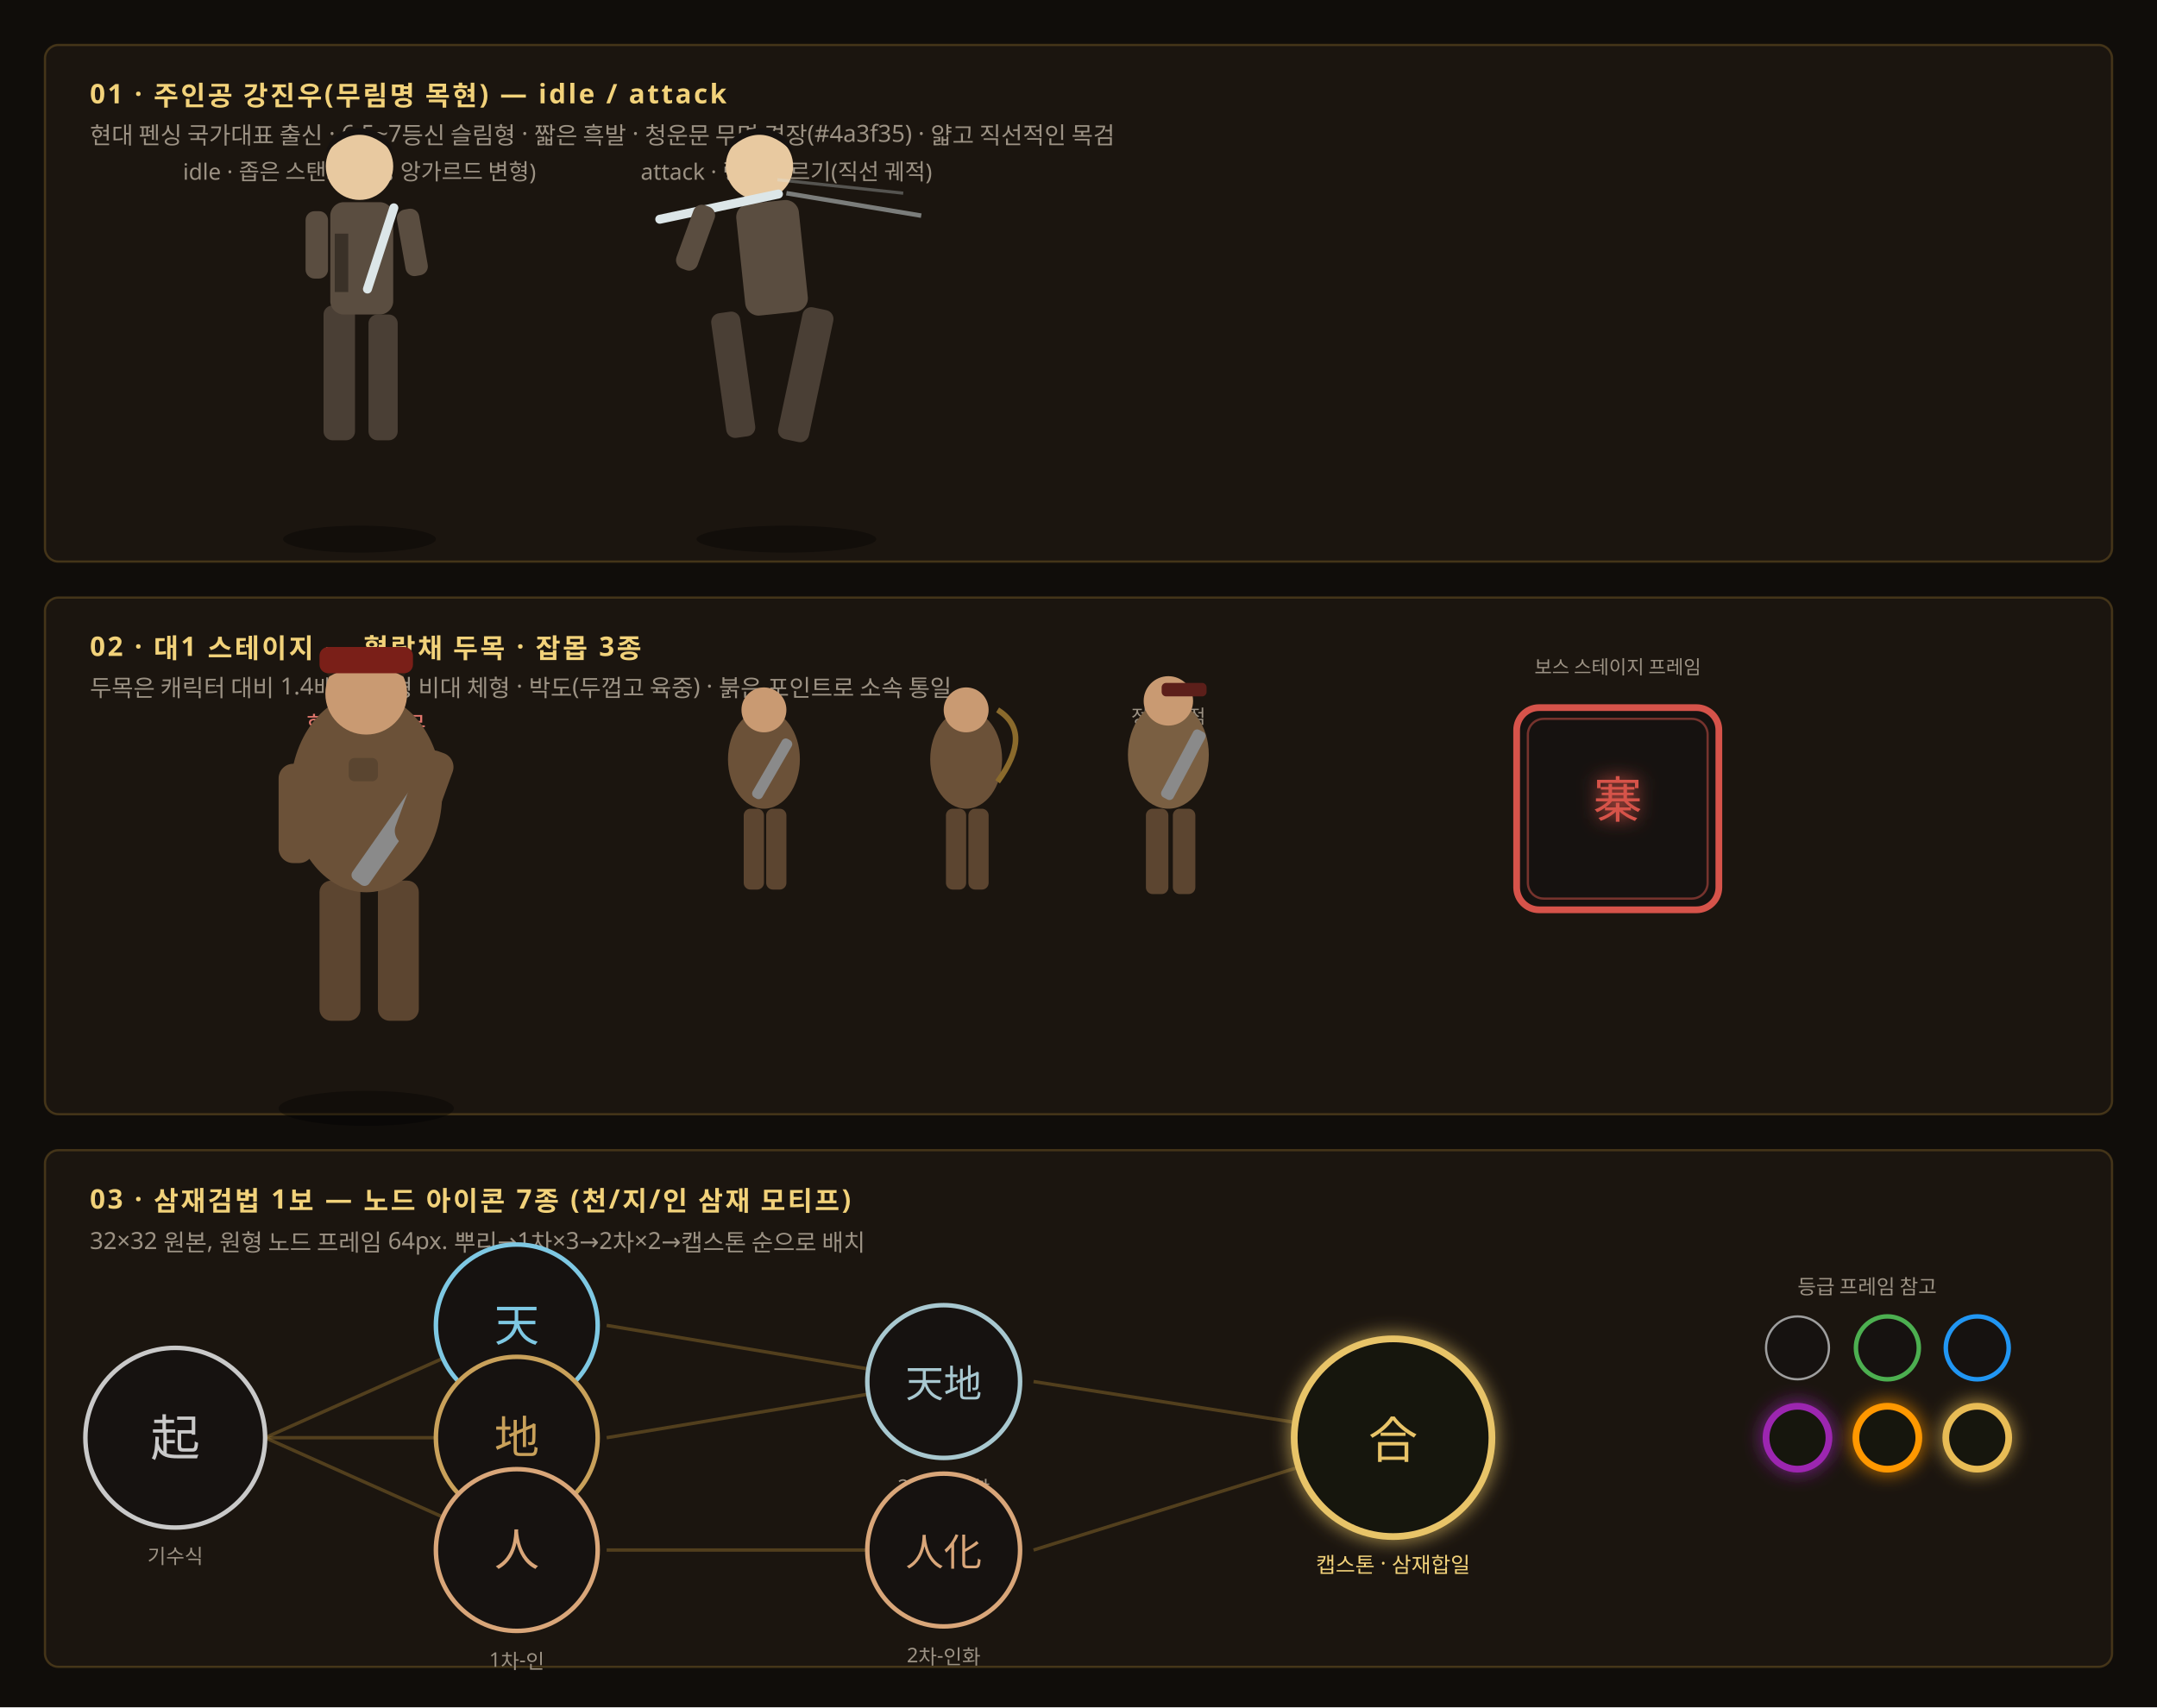
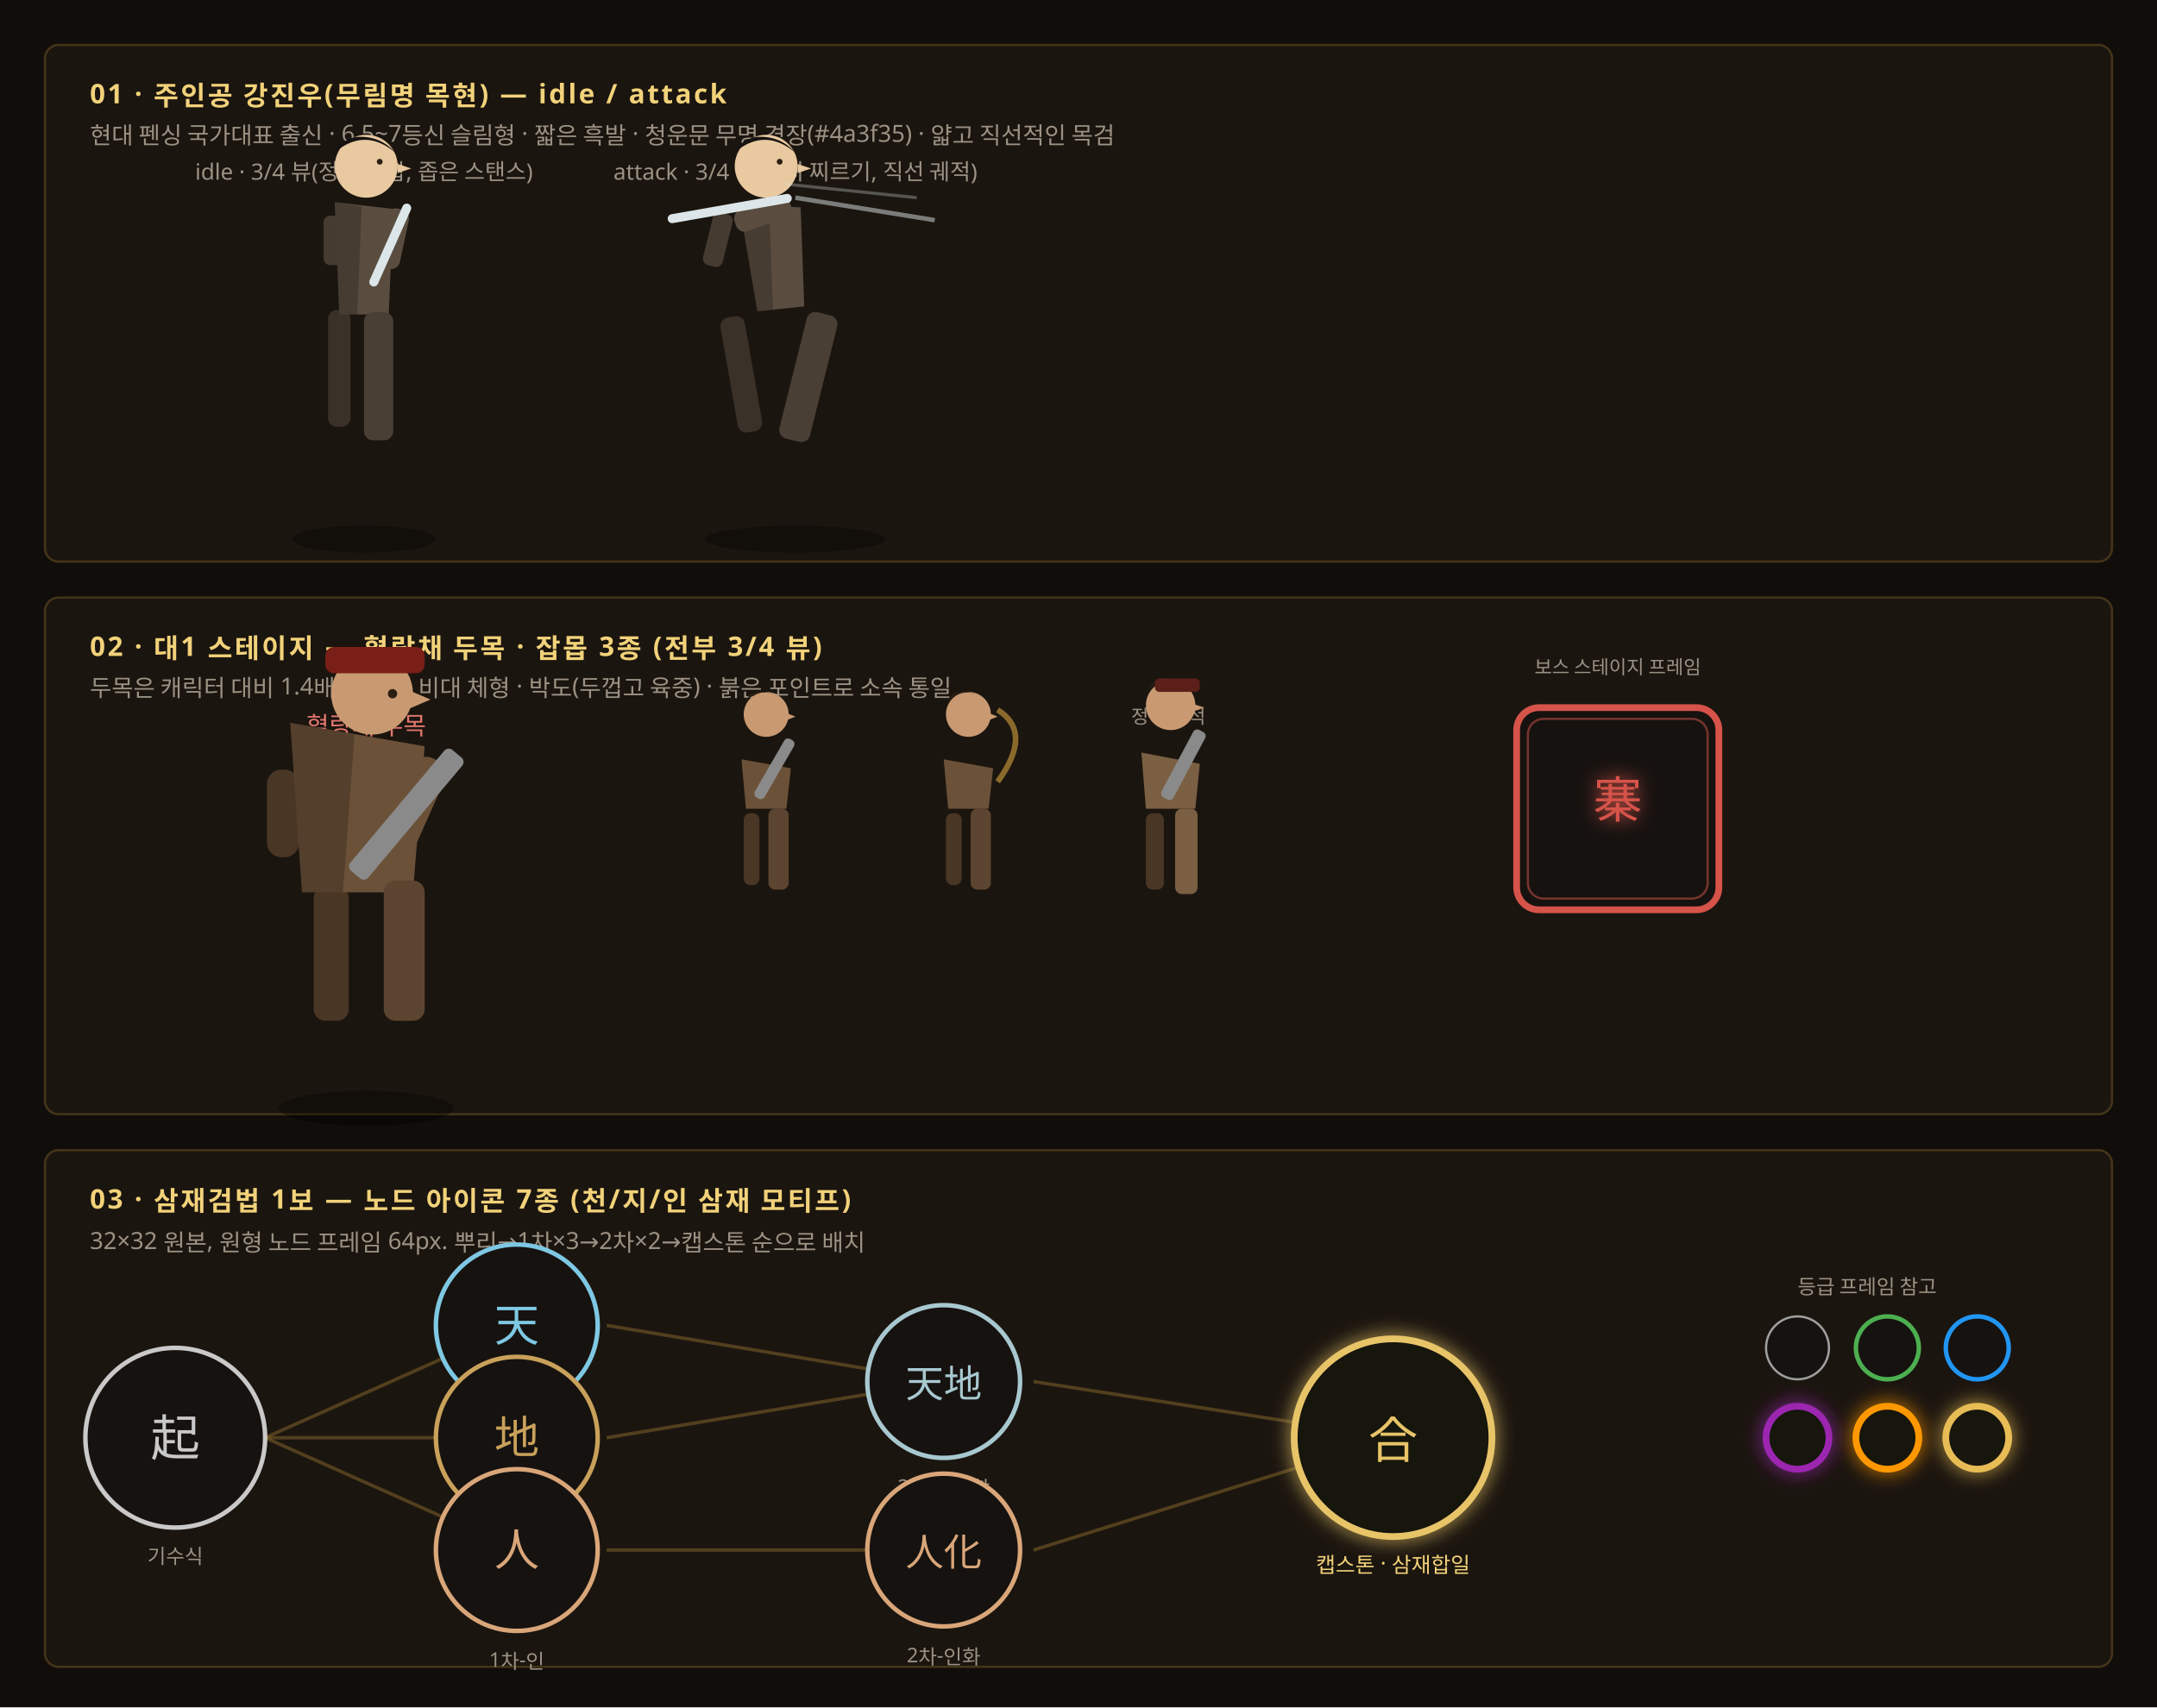
<svg xmlns="http://www.w3.org/2000/svg" viewBox="0 0 960 760" font-family="'Noto Sans KR','Apple SD Gothic Neo',sans-serif">
  <defs>
    <filter id="glow" x="-150%" y="-150%" width="400%" height="400%">
      <feGaussianBlur stdDeviation="4" result="blur" />
      <feMerge>
        <feMergeNode in="blur" />
        <feMergeNode in="SourceGraphic" />
      </feMerge>
    </filter>
  </defs>
  <rect x="0" y="0" width="960" height="760" fill="#100d0a" />
  <rect x="20" y="20" width="920" height="230" rx="6" fill="#1b150f" stroke="#8a6a2c" stroke-opacity="0.4" />
  <text x="40" y="46" fill="#f2d27a" font-size="12" font-weight="700" letter-spacing="1">01 · 주인공 강진우(무림명 목현) — idle / attack</text>
  <text x="40" y="64" fill="#9c9284" font-size="10.5">현대 펜싱 국가대표 출신 · 6.5~7등신 슬림형 · 짧은 흑발 · 청운문 무명 경장(#4a3f35) · 얇고 직선적인 목검</text>
  <g transform="translate(160,90)">
-     <text x="0" y="-10" fill="#9c9284" font-size="10" text-anchor="middle">idle · 좁은 스탠스(펜싱 앙가르드 변형)</text>
-     <ellipse cx="0" cy="150" rx="34" ry="6" fill="#000" opacity="0.35" />
-     <rect x="-16" y="46" width="14" height="60" rx="4" fill="#4a3f35" />
-     <rect x="4" y="50" width="13" height="56" rx="4" fill="#4a3f35" />
-     <rect x="-13" y="0" width="28" height="50" rx="6" fill="#5a4d40" />
-     <rect x="-11" y="14" width="6" height="26" fill="#3a3128" />
-     <circle cx="0" cy="-16" r="15" fill="#e8c9a0" />
-     <path d="M-15,-22 q15,-16 30,0 q-2,-10 -15,-11 q-13,1 -15,11 z" fill="#161210" />
-     <rect x="14" y="0" width="4" height="42" rx="2" fill="#dce6e8" transform="rotate(18 14 0)" />
-     <rect x="-24" y="4" width="10" height="30" rx="4" fill="#5a4d40" />
-     <rect x="16" y="4" width="10" height="30" rx="4" fill="#5a4d40" transform="rotate(-10 16 4)" />
+     <text x="2" y="-10" fill="#9c9284" font-size="10" text-anchor="middle">idle · 3/4 뷰(정측 혼합, 좁은 스탠스)</text>
+     <ellipse cx="2" cy="150" rx="32" ry="6" fill="#000" opacity="0.35" />
+     <rect x="-14" y="48" width="10" height="52" rx="4" fill="#3a3128" />
+     <rect x="-16" y="6" width="9" height="22" rx="3" fill="#453b31" />
+     <polygon points="-11,0 15,3 13,50 -9,50" fill="#5a4d40" />
+     <polygon points="-11,0 1,2 -1,50 -9,50" fill="#000" opacity="0.22" />
+     <g>
+       <circle cx="3" cy="-16" r="14" fill="#e8c9a0" />
+       <path d="M-10,-23 Q3,-33 16,-22 Q9,-30 -2,-29 Q-9,-27 -10,-23 Z" fill="#161210" />
+       <polygon points="17,-17 23,-15 17,-13" fill="#e8c9a0" />
+       <circle cx="9" cy="-18" r="1.3" fill="#2b1f14" />
+     </g>
+     <rect x="2" y="49" width="13" height="57" rx="4" fill="#4a3f35" />
+     <rect x="13" y="2" width="10" height="27" rx="4" fill="#5a4d40" transform="rotate(12 13 2)" />
+     <rect x="20" y="0" width="4" height="40" rx="2" fill="#dce6e8" transform="rotate(24 20 0)" />
  </g>
  <g transform="translate(340,90)">
-     <text x="10" y="-10" fill="#9c9284" font-size="10" text-anchor="middle">attack · 렁지 찌르기(직선 궤적)</text>
-     <ellipse cx="10" cy="150" rx="40" ry="6" fill="#000" opacity="0.35" />
-     <rect x="-24" y="50" width="13" height="56" rx="4" fill="#4a3f35" transform="rotate(-8 -24 50)" />
-     <rect x="18" y="46" width="14" height="60" rx="4" fill="#4a3f35" transform="rotate(12 18 46)" />
-     <rect x="-13" y="0" width="28" height="50" rx="6" fill="#5a4d40" transform="rotate(-6 0 0)" />
-     <circle cx="-2" cy="-16" r="15" fill="#e8c9a0" />
-     <path d="M-17,-22 q15,-16 30,0 q-2,-10 -15,-11 q-13,1 -15,11 z" fill="#161210" />
-     <rect x="8" y="-6" width="4" height="58" rx="2" fill="#dce6e8" transform="rotate(78 8 -6)" />
-     <line x1="10" y1="-4" x2="70" y2="6" stroke="#dce6e8" stroke-width="2" opacity="0.5" />
-     <line x1="6" y1="-10" x2="62" y2="-4" stroke="#dce6e8" stroke-width="1.4" opacity="0.3" />
-     <rect x="-30" y="0" width="10" height="30" rx="4" fill="#5a4d40" transform="rotate(20 -30 0)" />
+     <text x="14" y="-10" fill="#9c9284" font-size="10" text-anchor="middle">attack · 3/4 뷰(렁지 찌르기, 직선 궤적)</text>
+     <ellipse cx="14" cy="150" rx="40" ry="6" fill="#000" opacity="0.35" />
+     <rect x="-20" y="52" width="11" height="52" rx="4" fill="#3a3128" transform="rotate(-10 -20 52)" />
+     <rect x="-22" y="4" width="9" height="24" rx="3" fill="#453b31" transform="rotate(14 -22 4)" />
+     <g transform="rotate(-6 0 0)">
+       <polygon points="-11,0 16,4 13,48 -8,48" fill="#5a4d40" />
+       <polygon points="-11,0 2,3 -1,48 -8,48" fill="#000" opacity="0.22" />
+     </g>
+     <g transform="translate(-2,0)">
+       <circle cx="3" cy="-16" r="14" fill="#e8c9a0" />
+       <path d="M-10,-23 Q3,-33 16,-22 Q9,-30 -2,-29 Q-9,-27 -10,-23 Z" fill="#161210" />
+       <polygon points="17,-17 23,-15 17,-13" fill="#e8c9a0" />
+       <circle cx="9" cy="-18" r="1.3" fill="#2b1f14" />
+     </g>
+     <rect x="20" y="48" width="14" height="58" rx="4" fill="#4a3f35" transform="rotate(14 20 48)" />
+     <rect x="10" y="-4" width="10" height="26" rx="4" fill="#5a4d40" transform="rotate(70 10 -4)" />
+     <rect x="12" y="-4" width="4" height="56" rx="2" fill="#dce6e8" transform="rotate(80 12 -4)" />
+     <line x1="14" y1="-2" x2="76" y2="8" stroke="#dce6e8" stroke-width="2" opacity="0.5" />
+     <line x1="10" y1="-8" x2="68" y2="-2" stroke="#dce6e8" stroke-width="1.4" opacity="0.3" />
  </g>
  <rect x="20" y="266" width="920" height="230" rx="6" fill="#1b150f" stroke="#8a6a2c" stroke-opacity="0.4" />
-   <text x="40" y="292" fill="#f2d27a" font-size="12" font-weight="700" letter-spacing="1">02 · 대1 스테이지 — 혈랑채 두목 · 잡몹 3종</text>
+   <text x="40" y="292" fill="#f2d27a" font-size="12" font-weight="700" letter-spacing="1">02 · 대1 스테이지 — 혈랑채 두목 · 잡몹 3종 (전부 3/4 뷰)</text>
  <text x="40" y="310" fill="#9c9284" font-size="10.5">두목은 캐릭터 대비 1.4배, 완력형 비대 체형 · 박도(두껍고 육중) · 붉은 포인트로 소속 통일</text>
  <g transform="translate(150,340) scale(1.3)">
    <text x="10" y="-10" fill="#e2776d" font-size="8.5" text-anchor="middle">혈랑채 두목</text>
    <ellipse cx="10" cy="118" rx="30" ry="6" fill="#000" opacity="0.35" />
-     <rect x="-6" y="40" width="14" height="48" rx="4" fill="#5c4530" />
-     <rect x="14" y="40" width="14" height="48" rx="4" fill="#5c4530" />
-     <ellipse cx="10" cy="10" rx="26" ry="34" fill="#6b5138" />
-     <circle cx="10" cy="-24" r="14" fill="#c99a72" />
-     <path d="M-4,-32 q14,-8 28,0" stroke="#2b1f14" stroke-width="5" fill="none" />
-     <rect x="-6" y="-40" width="32" height="9" rx="3" fill="#7a1f18" />
-     <rect x="34" y="-4" width="7" height="52" rx="2" fill="#8a8a8a" transform="rotate(35 34 -4)" />
-     <rect x="-20" y="0" width="12" height="34" rx="5" fill="#6b5138" />
-     <rect x="30" y="-6" width="12" height="34" rx="5" fill="#6b5138" transform="rotate(20 30 -6)" />
-     <rect x="4" y="-2" width="10" height="8" rx="2" fill="#5a4530" />
+     <rect x="-8" y="42" width="12" height="46" rx="4" fill="#4a3625" />
+     <rect x="-24" y="2" width="11" height="30" rx="5" fill="#4a3625" />
+     <polygon points="-16,-14 30,-6 26,44 -12,44" fill="#6b5138" />
+     <polygon points="-16,-14 6,-10 2,44 -12,44" fill="#000" opacity="0.22" />
+     <g>
+       <circle cx="12" cy="-24" r="14" fill="#c99a72" />
+       <path d="M-2,-32 Q12,-42 26,-30 Q18,-38 8,-37 Q0,-35 -2,-32 Z" fill="#2b1f14" />
+       <rect x="-4" y="-40" width="34" height="9" rx="3" fill="#7a1f18" />
+       <polygon points="25,-25 32,-22 25,-19" fill="#c99a72" />
+       <circle cx="19" cy="-24" r="1.6" fill="#2b1f14" />
+     </g>
+     <rect x="16" y="40" width="14" height="48" rx="4" fill="#5c4530" />
+     <rect x="28" y="-4" width="12" height="34" rx="5" fill="#6b5138" transform="rotate(24 28 -4)" />
+     <rect x="38" y="-6" width="8" height="54" rx="2" fill="#8a8a8a" transform="rotate(40 38 -6)" />
  </g>
  <g transform="translate(340,368)">
    <text x="0" y="-46" fill="#9c9284" font-size="8.5" text-anchor="middle">졸개</text>
-     <rect x="-9" y="-8" width="9" height="36" rx="3" fill="#5c4530" />
-     <rect x="1" y="-8" width="9" height="36" rx="3" fill="#5c4530" />
-     <ellipse cx="0" cy="-30" rx="16" ry="22" fill="#6b5138" />
-     <circle cx="0" cy="-52" r="10" fill="#c99a72" />
-     <rect x="9" y="-40" width="5" height="30" rx="2" fill="#8a8a8a" transform="rotate(30 9 -40)" />
+     <rect x="-9" y="-6" width="7" height="32" rx="3" fill="#4a3625" />
+     <rect x="2" y="-8" width="9" height="36" rx="3" fill="#5c4530" />
+     <polygon points="-10,-30 12,-26 10,-8 -8,-8" fill="#6b5138" />
+     <circle cx="1" cy="-50" r="10" fill="#c99a72" />
+     <path d="M-8,-56 Q1,-64 10,-55 Q4,-61 -3,-60 Q-7,-59 -8,-56 Z" fill="#2b1f14" />
+     <polygon points="9,-51 14,-49 9,-47" fill="#c99a72" />
+     <rect x="10" y="-40" width="5" height="30" rx="2" fill="#8a8a8a" transform="rotate(30 10 -40)" />
  </g>
  <g transform="translate(430,368)">
    <text x="0" y="-46" fill="#9c9284" font-size="8.5" text-anchor="middle">궁수</text>
-     <rect x="-9" y="-8" width="9" height="36" rx="3" fill="#5c4530" />
-     <rect x="1" y="-8" width="9" height="36" rx="3" fill="#5c4530" />
-     <ellipse cx="0" cy="-30" rx="16" ry="22" fill="#6b5138" />
-     <circle cx="0" cy="-52" r="10" fill="#c99a72" />
+     <rect x="-9" y="-6" width="7" height="32" rx="3" fill="#4a3625" />
+     <rect x="2" y="-8" width="9" height="36" rx="3" fill="#5c4530" />
+     <polygon points="-10,-30 12,-26 10,-8 -8,-8" fill="#6b5138" />
+     <circle cx="1" cy="-50" r="10" fill="#c99a72" />
+     <path d="M-8,-56 Q1,-64 10,-55 Q4,-61 -3,-60 Q-7,-59 -8,-56 Z" fill="#2b1f14" />
+     <polygon points="9,-51 14,-49 9,-47" fill="#c99a72" />
    <path d="M14,-52 q16,10 0,32" stroke="#8a6a2c" stroke-width="2.5" fill="none" />
  </g>
  <g transform="translate(520,368)">
    <text x="0" y="-46" fill="#9c9284" font-size="8.5" text-anchor="middle">정예 산적</text>
-     <rect x="-10" y="-8" width="10" height="38" rx="3" fill="#5c4530" />
-     <rect x="2" y="-8" width="10" height="38" rx="3" fill="#5c4530" />
-     <ellipse cx="0" cy="-32" rx="18" ry="24" fill="#7a5f42" />
-     <circle cx="0" cy="-56" r="11" fill="#c99a72" />
-     <rect x="-3" y="-64" width="20" height="6" rx="2" fill="#5c1f1a" />
+     <rect x="-10" y="-6" width="8" height="34" rx="3" fill="#4a3625" />
+     <rect x="3" y="-8" width="10" height="38" rx="3" fill="#7a5f42" />
+     <polygon points="-12,-33 14,-28 12,-8 -10,-8" fill="#7a5f42" />
+     <circle cx="1" cy="-54" r="11" fill="#c99a72" />
+     <path d="M-9,-61 Q1,-70 12,-60 Q5,-67 -3,-66 Q-8,-64 -9,-61 Z" fill="#2b1f14" />
+     <rect x="-6" y="-66" width="20" height="6" rx="2" fill="#5c1f1a" />
+     <polygon points="10,-55 16,-53 10,-51" fill="#c99a72" />
    <rect x="12" y="-44" width="6" height="34" rx="2" fill="#8a8a8a" transform="rotate(28 12 -44)" />
  </g>
  <g transform="translate(720,340)">
    <text x="0" y="-40" fill="#9c9284" font-size="8.5" text-anchor="middle">보스 스테이지 프레임</text>
    <rect x="-45" y="-25" width="90" height="90" rx="10" fill="#161210" stroke="#d6534a" stroke-width="3" />
    <rect x="-40" y="-20" width="80" height="80" rx="7" fill="none" stroke="#d6534a" stroke-width="1" opacity="0.5" />
    <text x="0" y="24" fill="#d6534a" font-size="22" text-anchor="middle" filter="url(#glow)">寨</text>
  </g>
  <rect x="20" y="512" width="920" height="230" rx="6" fill="#1b150f" stroke="#8a6a2c" stroke-opacity="0.4" />
  <text x="40" y="538" fill="#f2d27a" font-size="12" font-weight="700" letter-spacing="1">03 · 삼재검법 1보 — 노드 아이콘 7종 (천/지/인 삼재 모티프)</text>
  <text x="40" y="556" fill="#9c9284" font-size="10.5">32×32 원본, 원형 노드 프레임 64px. 뿌리→1차×3→2차×2→캡스톤 순으로 배치</text>
  <g stroke="#8a6a2c" stroke-opacity="0.5" stroke-width="1.5" fill="none">
    <line x1="118" y1="640" x2="230" y2="590" />
    <line x1="118" y1="640" x2="230" y2="640" />
    <line x1="118" y1="640" x2="230" y2="690" />
    <line x1="270" y1="590" x2="420" y2="615" />
    <line x1="270" y1="640" x2="420" y2="615" />
    <line x1="270" y1="690" x2="420" y2="690" />
    <line x1="460" y1="615" x2="620" y2="640" />
    <line x1="460" y1="690" x2="620" y2="640" />
  </g>
  <g transform="translate(78,640)">
    <circle r="40" fill="#161210" stroke="#c9c9c9" stroke-width="2" />
    <text y="8" fill="#c9c9c9" font-size="22" text-anchor="middle">起</text>
    <text y="56" fill="#9c9284" font-size="9" text-anchor="middle">기수식</text>
  </g>
  <g transform="translate(230,590)">
    <circle r="36" fill="#161210" stroke="#7ec8e3" stroke-width="2" />
    <text y="7" fill="#7ec8e3" font-size="20" text-anchor="middle">天</text>
    <text y="52" fill="#9c9284" font-size="9" text-anchor="middle">1차-천</text>
  </g>
  <g transform="translate(230,640)">
    <circle r="36" fill="#161210" stroke="#c9a15a" stroke-width="2" />
    <text y="7" fill="#c9a15a" font-size="20" text-anchor="middle">地</text>
    <text y="52" fill="#9c9284" font-size="9" text-anchor="middle">1차-지</text>
  </g>
  <g transform="translate(230,690)">
    <circle r="36" fill="#161210" stroke="#d9a679" stroke-width="2" />
    <text y="7" fill="#d9a679" font-size="20" text-anchor="middle">人</text>
    <text y="52" fill="#9c9284" font-size="9" text-anchor="middle">1차-인</text>
  </g>
  <g transform="translate(420,615)">
    <circle r="34" fill="#161210" stroke="#a8c8d0" stroke-width="2" />
    <text y="7" fill="#a8c8d0" font-size="17" text-anchor="middle">天地</text>
    <text y="50" fill="#9c9284" font-size="9" text-anchor="middle">2차-천지합</text>
  </g>
  <g transform="translate(420,690)">
    <circle r="34" fill="#161210" stroke="#d9a679" stroke-width="2" />
    <text y="7" fill="#d9a679" font-size="17" text-anchor="middle">人化</text>
    <text y="50" fill="#9c9284" font-size="9" text-anchor="middle">2차-인화</text>
  </g>
  <g transform="translate(620,640)">
    <circle r="44" fill="#161210" stroke="#e8c468" stroke-width="3" filter="url(#glow)" />
    <text y="9" fill="#e8c468" font-size="22" text-anchor="middle">合</text>
    <text y="60" fill="#f2d27a" font-size="9.5" text-anchor="middle">캡스톤 · 삼재합일</text>
  </g>
  <g transform="translate(800,600)" font-size="9" fill="#9c9284">
    <text x="0" y="-24" fill="#9c9284">등급 프레임 참고</text>
    <circle cx="0" cy="0" r="14" fill="#161210" stroke="#9e9e9e" stroke-width="1" />
    <circle cx="40" cy="0" r="14" fill="#161210" stroke="#4caf50" stroke-width="2" />
    <circle cx="80" cy="0" r="14" fill="#161210" stroke="#2196f3" stroke-width="2" />
    <circle cx="0" cy="40" r="14" fill="#161210" stroke="#9c27b0" stroke-width="3" filter="url(#glow)" />
    <circle cx="40" cy="40" r="14" fill="#161210" stroke="#ff9800" stroke-width="3" filter="url(#glow)" />
    <circle cx="80" cy="40" r="14" fill="#161210" stroke="#e8bc55" stroke-width="3" filter="url(#glow)" />
  </g>
</svg>
